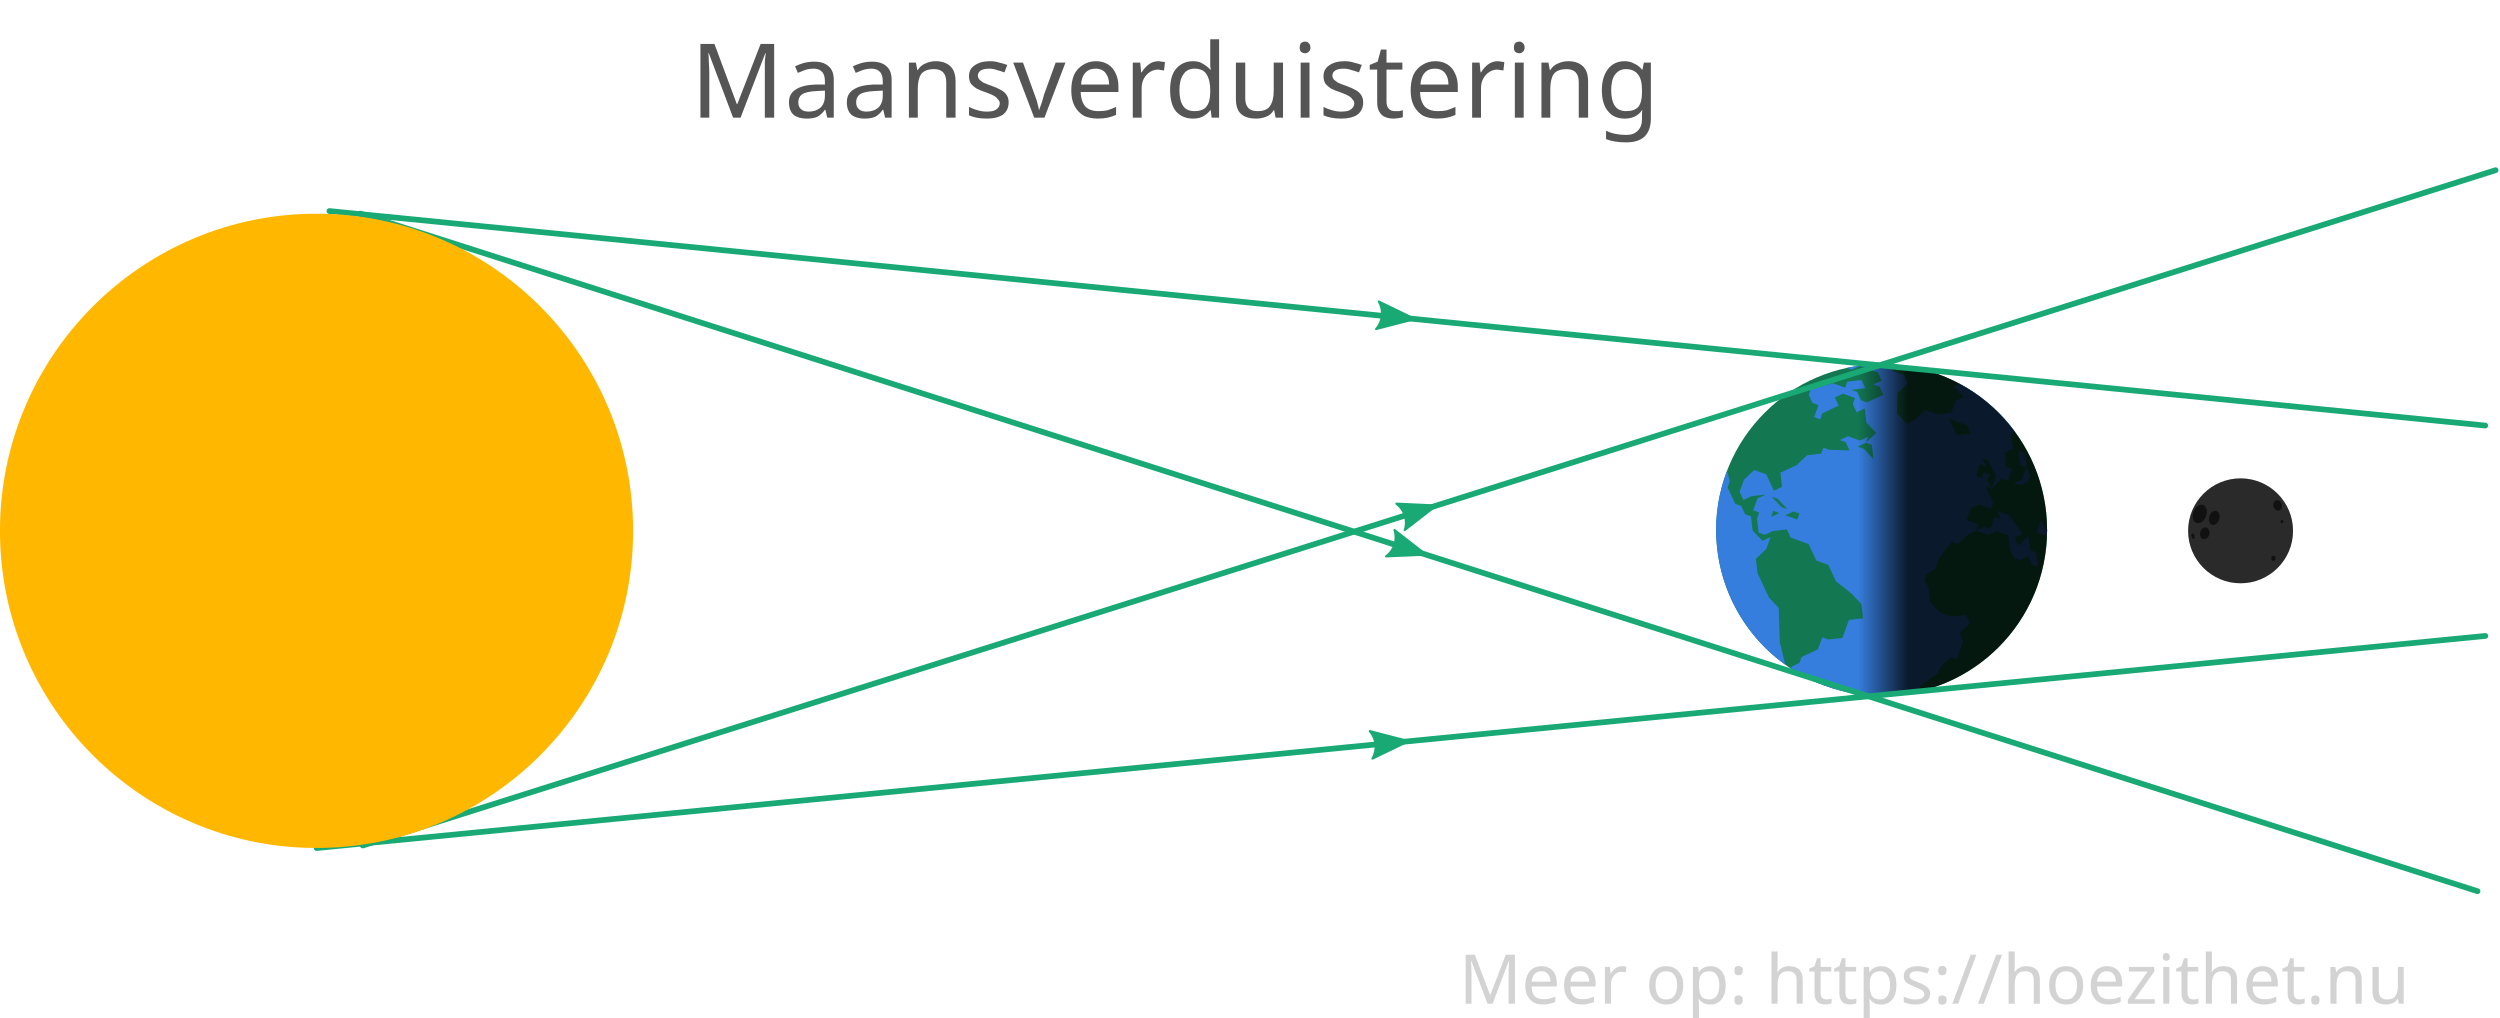
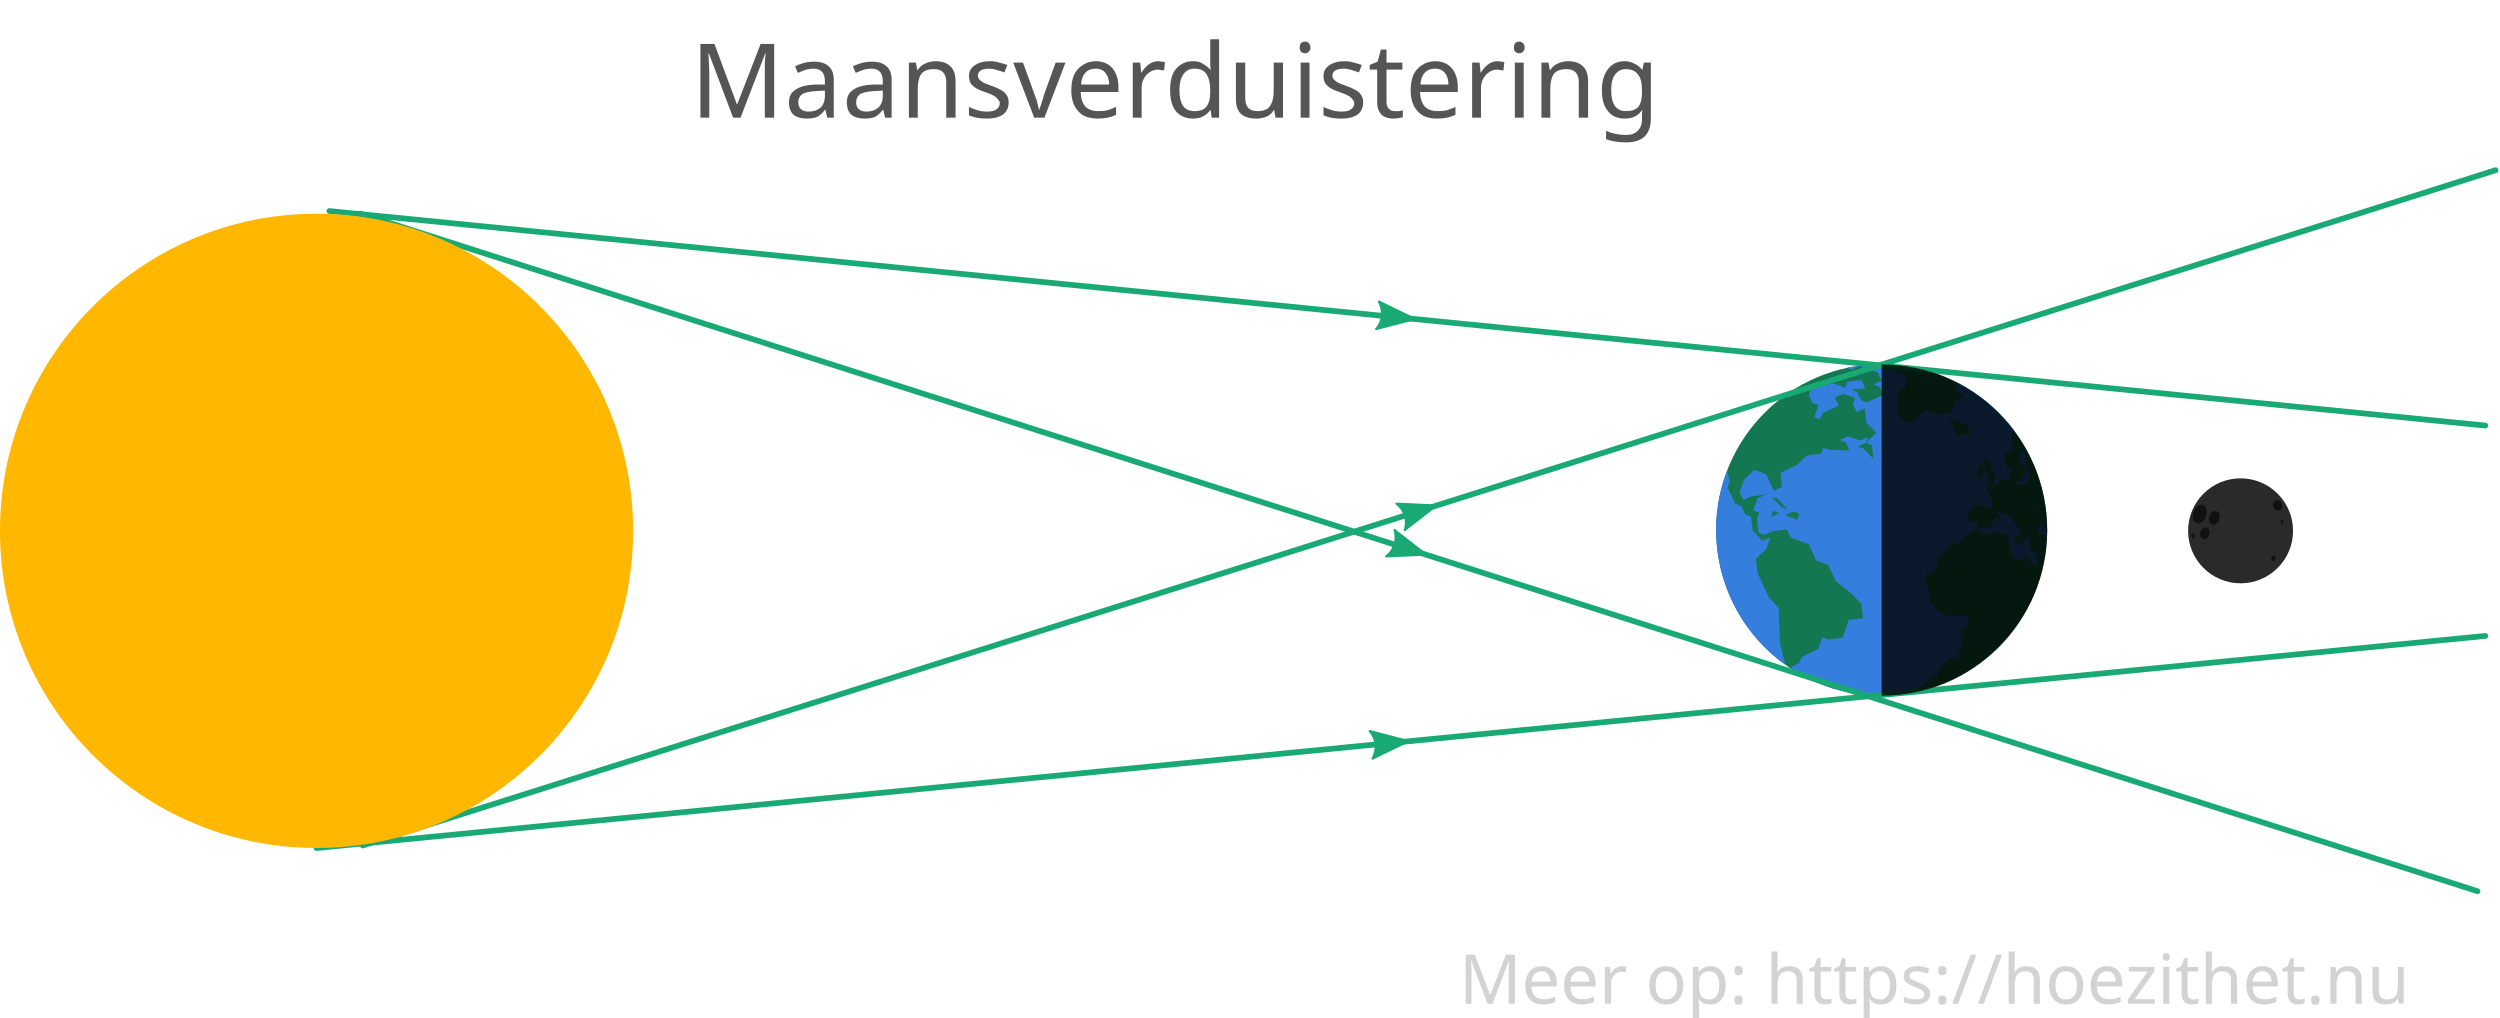
- <svg xmlns="http://www.w3.org/2000/svg" xmlns:ns1="http://www.openswatchbook.org/uri/2009/osb" xmlns:xlink="http://www.w3.org/1999/xlink" width="436.028pt" height="177.473pt" viewBox="0 0 153.821 62.608" version="1.1" id="svg13550">
+ <svg xmlns="http://www.w3.org/2000/svg" xmlns:ns1="http://www.openswatchbook.org/uri/2009/osb" width="436.028pt" height="177.473pt" viewBox="0 0 153.821 62.608" version="1.1" id="svg13550">
  <defs id="defs13544">
-     <linearGradient id="linearGradient15201">
-       <stop id="stop15199" offset="0" style="stop-color:#000000;stop-opacity:0;" />
-       <stop id="stop15197" offset="1" style="stop-color:#000000;stop-opacity:1;" />
-     </linearGradient>
    <linearGradient ns1:paint="gradient" id="linearGradient18201">
      <stop id="stop18203" offset="0" style="stop-color:#cc0000;stop-opacity:1;" />
      <stop id="stop18205" offset="1" style="stop-color:#cc0000;stop-opacity:0;" />
    </linearGradient>
    <marker style="overflow:visible" id="marker40936-7" refX="0" refY="0" orient="auto">
      <path transform="scale(-0.6)" d="M 8.719,4.034 -2.207,0.016 8.719,-4.002 c -1.745,2.372 -1.735,5.617 -6e-7,8.035 z" style="fill:#19a974;fill-opacity:1;fill-rule:evenodd;stroke:#19a974;stroke-width:0.625;stroke-linejoin:round;stroke-opacity:1" id="path40938-6" />
    </marker>
    <marker style="overflow:visible" id="marker36046-1" refX="0" refY="0" orient="auto">
      <path transform="scale(-0.6)" d="M 8.719,4.034 -2.207,0.016 8.719,-4.002 c -1.745,2.372 -1.735,5.617 -6e-7,8.035 z" style="fill:#19a974;fill-opacity:1;fill-rule:evenodd;stroke:#19a974;stroke-width:0.625;stroke-linejoin:round;stroke-opacity:1" id="path36048-5" />
    </marker>
    <marker style="overflow:visible" id="marker38483-6" refX="0" refY="0" orient="auto">
      <path transform="scale(-0.6)" d="M 8.719,4.034 -2.207,0.016 8.719,-4.002 c -1.745,2.372 -1.735,5.617 -6e-7,8.035 z" style="fill:#19a974;fill-opacity:1;fill-rule:evenodd;stroke:#19a974;stroke-width:0.625;stroke-linejoin:round;stroke-opacity:1" id="path38485-4" />
    </marker>
    <marker style="overflow:visible" id="marker38493-7" refX="0" refY="0" orient="auto">
      <path transform="scale(-0.6)" d="M 8.719,4.034 -2.207,0.016 8.719,-4.002 c -1.745,2.372 -1.735,5.617 -6e-7,8.035 z" style="fill:#19a974;fill-opacity:1;fill-rule:evenodd;stroke:#19a974;stroke-width:0.625;stroke-linejoin:round;stroke-opacity:1" id="path38495-3" />
    </marker>
-     <linearGradient xlink:href="#linearGradient15201" id="linearGradient15203" x1="350.953" y1="75.581" x2="360.224" y2="75.581" gradientUnits="userSpaceOnUse" />
  </defs>
  <g id="layer1" transform="translate(-8.541583,-185.6082)">
    <text xml:space="preserve" style="font-style:normal;font-variant:normal;font-weight:normal;font-stretch:normal;font-size:4.233px;line-height:1.25;font-family:Quicksand;-inkscape-font-specification:Quicksand;text-align:end;letter-spacing:0px;word-spacing:0px;text-anchor:end;fill:#d3d3d3;fill-opacity:1;stroke:none;stroke-width:0.265" x="162.305" y="247.37" id="text7806">
      <tspan id="tspan7804" x="162.305" y="247.37" style="font-size:4.233px;text-align:end;text-anchor:end;fill:#d3d3d3;stroke-width:0.265">Meer op: https://hoezithet.nu</tspan>
    </text>
    <path style="fill:none;stroke:none;stroke-width:0.265px;stroke-linecap:butt;stroke-linejoin:miter;stroke-opacity:1" d="M 8.621,185.608 H 162.363" id="path26864" />
    <g id="g104290" transform="matrix(1.837538,0,0,1.837538,-64.95225,-203.8886)" style="stroke-width:0.544">
      <text xml:space="preserve" style="font-style:normal;font-variant:normal;font-weight:normal;font-stretch:normal;font-size:3.456px;line-height:1.3;font-family:Quicksand;-inkscape-font-specification:'Quicksand, Normal';font-variant-ligatures:normal;font-variant-position:normal;font-variant-caps:normal;font-variant-numeric:normal;font-variant-alternates:normal;font-feature-settings:normal;text-indent:0;text-align:center;text-decoration:none;text-decoration-line:none;text-decoration-style:solid;text-decoration-color:#000000;letter-spacing:0px;word-spacing:0px;text-transform:none;writing-mode:lr-tb;direction:ltr;text-orientation:mixed;dominant-baseline:auto;baseline-shift:baseline;text-anchor:middle;white-space:normal;shape-padding:0;opacity:1;vector-effect:none;fill:#555555;fill-opacity:1;stroke:none;stroke-width:0.391px;stroke-linecap:butt;stroke-linejoin:miter;stroke-miterlimit:4;stroke-dasharray:none;stroke-dashoffset:0;stroke-opacity:1" x="82.49" y="215.904" id="text104354">
        <tspan id="tspan104352" x="82.49" y="215.904" style="stroke-width:0.391px">Maansverduistering</tspan>
      </text>
      <g style="stroke-width:0.354" transform="matrix(0.1801089,0,0,0.1804282,39.00666,216.0755)" id="g9585">
        <g style="stroke-width:0.354" id="g27576">
          <path style="color:#000000;clip-rule:nonzero;display:inline;overflow:visible;visibility:visible;opacity:1;isolation:auto;mix-blend-mode:normal;color-interpolation:sRGB;color-interpolation-filters:linearRGB;solid-color:#000000;solid-opacity:1;fill:#137752;fill-opacity:1;fill-rule:evenodd;stroke:none;stroke-width:1.685;stroke-linecap:round;stroke-linejoin:miter;stroke-miterlimit:4;stroke-dasharray:none;stroke-dashoffset:0;stroke-opacity:0.392;color-rendering:auto;image-rendering:auto;shape-rendering:auto;text-rendering:auto;enable-background:accumulate" d="m 386.063,75.581 a 30.76,30.76 0 0 1 -30.76,30.76 30.76,30.76 0 0 1 -30.76,-30.76 30.76,30.76 0 0 1 30.76,-30.76 30.76,30.76 0 0 1 30.76,30.76 z" id="path27493" />
          <path style="color:#000000;clip-rule:nonzero;display:inline;overflow:visible;visibility:visible;opacity:1;isolation:auto;mix-blend-mode:normal;color-interpolation:sRGB;color-interpolation-filters:linearRGB;solid-color:#000000;solid-opacity:1;fill:#357edd;fill-opacity:1;fill-rule:evenodd;stroke:none;stroke-width:1.685;stroke-linecap:round;stroke-linejoin:miter;stroke-miterlimit:4;stroke-dasharray:none;stroke-dashoffset:0;stroke-opacity:0.392;color-rendering:auto;image-rendering:auto;shape-rendering:auto;text-rendering:auto;enable-background:accumulate" d="m 355.889,44.818 -0.881,0.409 -1.076,-0.391 a 30.793,30.793 0 0 0 -0.276,0.01 c -0.616,0.052 -1.231,0.109 -1.845,0.177 a 30.793,30.793 0 0 0 -0.891,0.109 c -0.691,0.096 -1.381,0.212 -2.064,0.378 l 0.891,0.323 1.517,-0.709 3.338,1.217 0.709,1.517 -1.517,0.709 1.113,0.404 0.706,1.517 -1.517,0.709 -1.519,0.709 -1.113,-0.407 -0.706,-1.517 -1.113,-0.407 2.629,-0.302 -0.706,-1.517 -2.632,0.302 -0.404,1.113 -2.226,-0.81 -4.149,1.011 -0.407,1.113 0.709,1.517 1.113,0.407 -0.81,2.226 1.113,0.404 0.404,-1.113 3.036,-1.415 -0.706,-1.517 1.517,-0.709 2.226,0.81 -0.404,1.113 0.706,1.517 1.519,-0.706 0.302,2.629 1.822,1.923 -1.923,1.822 1.113,0.404 0.302,2.632 -1.822,-1.923 -1.113,-0.407 1.519,-0.706 0.404,-1.113 -1.517,0.706 -2.225,-0.81 -1.519,0.709 1.113,0.404 0.709,1.519 -3.745,-0.102 -1.113,-0.407 -0.404,1.113 -2.632,0.302 -1.921,1.822 -3.036,1.415 0.302,2.632 -1.519,0.706 -0.706,-1.517 -0.709,-1.519 -2.226,-0.808 -1.923,1.819 -0.81,2.226 0.709,1.519 1.519,-0.709 2.629,-0.302 -1.517,0.706 -0.81,2.226 1.113,0.407 -0.407,1.113 0.302,2.629 1.113,0.407 1.519,-0.709 2.629,-0.302 0.709,1.519 3.338,1.214 1.415,3.036 2.225,0.81 1.418,3.033 2.932,2.33 1.822,1.923 0.302,2.629 -2.632,0.302 -1.214,3.338 -2.629,0.302 -1.113,-0.404 -0.81,2.226 -3.036,1.415 -0.404,1.113 -1.519,0.709 0.25,0.534 a 30.793,30.793 0 0 0 1.754,1.076 c 0.038,0.021 0.077,0.04 0.115,0.06 a 30.793,30.793 0 0 0 2.637,1.274 c 0.073,0.031 0.148,0.058 0.222,0.089 a 30.793,30.793 0 0 0 2.22,0.808 c 0.268,0.088 0.535,0.18 0.803,0.261 a 30.793,30.793 0 0 0 5.606,1.128 c 0.09,0.01 0.181,0.017 0.271,0.026 a 30.793,30.793 0 0 0 2.926,0.146 30.793,30.793 0 0 0 2.179,-0.076 30.793,30.793 0 0 0 2.83,-0.344 c 0.257,-0.044 0.511,-0.101 0.766,-0.151 a 30.793,30.793 0 0 0 0.943,-0.211 l 0.354,-0.972 3.443,-2.528 0.404,-1.113 1.923,-1.822 1.113,0.407 1.214,-3.338 -0.706,-1.519 1.921,-1.819 -0.706,-1.519 -2.632,0.302 -2.226,-0.808 -1.819,-1.923 -0.302,-2.632 -0.709,-1.517 0.404,-1.113 1.519,-0.709 0.81,-2.226 2.327,-2.934 1.113,0.407 1.923,-1.822 1.517,-0.706 0.407,-1.113 -2.226,-0.81 0.81,-2.226 1.517,-0.709 2.225,0.81 0.404,-1.113 -0.706,-1.517 -0.709,-1.519 1.113,0.407 -0.706,-1.519 0.404,-1.113 -1.113,-0.404 -0.404,1.113 -1.113,-0.407 0.808,-2.226 1.115,0.407 -0.709,-1.519 1.113,0.407 1.415,3.033 -0.81,2.228 1.923,-1.822 1.113,0.404 0.81,-2.226 -1.113,-0.404 -0.302,-2.632 1.517,-0.706 -0.302,-2.632 0.607,-0.644 a 30.793,30.793 0 0 0 -0.281,-0.391 c -0.153,-0.204 -0.306,-0.407 -0.464,-0.607 a 30.793,30.793 0 0 0 -9.47,-7.821 l -1.011,0.558 1.819,1.921 -1.517,0.709 -0.81,2.226 -2.632,0.302 -2.226,-0.81 -1.923,1.822 -1.517,0.709 -1.822,-1.923 0.104,-3.745 1.923,-1.819 -0.709,-1.519 -2.226,-0.81 0.404,-1.113 c -0.184,-0.028 -0.369,-0.035 -0.555,-0.047 a 30.793,30.793 0 0 0 -1.194,-0.06 z m 17.017,30.871 2.226,0.81 1.519,-0.709 2.226,0.81 0.302,2.629 0.709,1.519 1.113,0.404 1.517,-0.706 0.709,1.517 1.113,0.404 -0.302,-2.629 -1.113,-0.404 -0.305,-2.632 -1.923,1.822 -0.706,-1.519 1.517,-0.706 -2.528,-3.443 -1.113,-0.404 -1.113,-0.407 0.709,1.519 -1.113,-0.407 -0.811,2.228 -1.113,-0.407 z m -5.053,-20.744 1.113,0.407 2.228,0.808 0.706,1.519 -2.629,0.302 -0.709,-1.517 z m 12.949,5.973 0.302,2.632 1.113,0.404 -0.302,-2.629 z m 1.415,3.036 -0.808,2.226 -1.519,0.709 1.113,0.404 1.519,-0.706 0.404,-1.113 z m -55.63,0.602 a 30.793,30.793 0 0 0 -0.461,1.264 c -0.132,0.396 -0.262,0.791 -0.378,1.188 a 30.793,30.793 0 0 0 -0.425,1.668 c -0.084,0.363 -0.178,0.725 -0.248,1.089 a 30.793,30.793 0 0 0 -0.315,2.1 c -0.029,0.239 -0.076,0.478 -0.099,0.717 a 30.793,30.793 0 0 0 -0.013,0.237 30.793,30.793 0 0 0 -0.12,2.424 c -0.013,1.434 0.086,2.857 0.271,4.263 a 30.793,30.793 0 0 0 0.081,0.665 c 0.104,0.676 0.235,1.344 0.383,2.009 a 30.793,30.793 0 0 0 0.115,0.506 c 0.173,0.722 0.365,1.441 0.589,2.147 a 30.793,30.793 0 0 0 0.034,0.099 c 0.99,3.083 2.457,5.997 4.347,8.623 a 30.793,30.793 0 0 0 0.063,0.089 c 0.472,0.651 0.97,1.286 1.493,1.9 1.6,1.877 3.437,3.571 5.483,5.024 l -1.011,-4.149 -0.201,-6.374 -1.819,-1.923 -2.124,-4.555 -0.302,-2.629 1.923,-1.822 0.81,-2.226 -1.519,0.709 -1.822,-1.923 -0.302,-2.629 -1.113,-0.407 -0.706,-1.517 -1.113,-0.407 -1.418,-3.036 0.407,-1.113 -0.49,-2.012 z m 8.279,4.847 1.113,0.407 1.822,1.923 -1.113,-0.407 z m 0.302,2.632 1.113,0.404 -1.517,0.709 z m 3.745,0.102 1.113,0.404 -0.407,1.113 -2.225,-0.808 z m 46.035,1.631 -0.81,2.226 1.113,0.407 0.779,0.284 c 0.009,-0.342 0.05,-0.77 0.065,-1.128 a 30.793,30.793 0 0 0 -0.005,-0.109 l -0.435,-0.159 -0.706,-1.519 z" id="path27539" />
        </g>
-         <path style="color:#000000;clip-rule:nonzero;display:inline;overflow:visible;visibility:visible;opacity:0.8;isolation:auto;mix-blend-mode:normal;color-interpolation:sRGB;color-interpolation-filters:linearRGB;solid-color:#000000;solid-opacity:1;fill:url(#linearGradient15203);fill-opacity:1;fill-rule:evenodd;stroke:none;stroke-width:1.685;stroke-linecap:round;stroke-linejoin:miter;stroke-miterlimit:4;stroke-dasharray:none;stroke-dashoffset:0;stroke-opacity:0.392;color-rendering:auto;image-rendering:auto;shape-rendering:auto;text-rendering:auto;enable-background:accumulate" d="m 386.063,75.581 a 30.76,30.76 0 0 1 -30.76,30.76 30.76,30.76 0 0 1 -30.76,-30.76 30.76,30.76 0 0 1 30.76,-30.76 30.76,30.76 0 0 1 30.76,30.76 z" id="path27493-7" />
      </g>
      <path id="path9521" d="m 51.026,219.034 36.093,3.591 36.093,3.591" style="color:#000000;clip-rule:nonzero;display:inline;overflow:visible;visibility:visible;opacity:1;isolation:auto;mix-blend-mode:normal;color-interpolation:sRGB;color-interpolation-filters:linearRGB;solid-color:#000000;solid-opacity:1;fill:none;fill-opacity:1;fill-rule:evenodd;stroke:#19a974;stroke-width:0.192;stroke-linecap:round;stroke-linejoin:miter;stroke-miterlimit:4;stroke-dasharray:none;stroke-dashoffset:0;stroke-opacity:1;marker-mid:url(#marker40936-7);color-rendering:auto;image-rendering:auto;shape-rendering:auto;text-rendering:auto;enable-background:accumulate" />
      <path id="path9539" d="m 50.597,240.362 36.309,-3.551 36.309,-3.551" style="color:#000000;clip-rule:nonzero;display:inline;overflow:visible;visibility:visible;opacity:1;isolation:auto;mix-blend-mode:normal;color-interpolation:sRGB;color-interpolation-filters:linearRGB;solid-color:#000000;solid-opacity:1;fill:none;fill-opacity:1;fill-rule:evenodd;stroke:#19a974;stroke-width:0.192;stroke-linecap:round;stroke-linejoin:miter;stroke-miterlimit:4;stroke-dasharray:none;stroke-dashoffset:0;stroke-opacity:1;marker-mid:url(#marker36046-1);color-rendering:auto;image-rendering:auto;shape-rendering:auto;text-rendering:auto;enable-background:accumulate" />
      <path id="path9521-0" d="m 52.057,219.118 35.448,11.345 35.448,11.345" style="color:#000000;clip-rule:nonzero;display:inline;overflow:visible;visibility:visible;opacity:1;isolation:auto;mix-blend-mode:normal;color-interpolation:sRGB;color-interpolation-filters:linearRGB;solid-color:#000000;solid-opacity:1;fill:none;fill-opacity:1;fill-rule:evenodd;stroke:#19a974;stroke-width:0.192;stroke-linecap:round;stroke-linejoin:miter;stroke-miterlimit:4;stroke-dasharray:none;stroke-dashoffset:0;stroke-opacity:1;marker-mid:url(#marker38483-6);color-rendering:auto;image-rendering:auto;shape-rendering:auto;text-rendering:auto;enable-background:accumulate" />
      <path id="path9539-4" d="m 52.144,240.277 35.707,-11.306 35.707,-11.306" style="color:#000000;clip-rule:nonzero;display:inline;overflow:visible;visibility:visible;opacity:1;isolation:auto;mix-blend-mode:normal;color-interpolation:sRGB;color-interpolation-filters:linearRGB;solid-color:#000000;solid-opacity:1;fill:none;fill-opacity:1;fill-rule:evenodd;stroke:#19a974;stroke-width:0.192;stroke-linecap:round;stroke-linejoin:miter;stroke-miterlimit:4;stroke-dasharray:none;stroke-dashoffset:0;stroke-opacity:1;marker-mid:url(#marker38493-7);color-rendering:auto;image-rendering:auto;shape-rendering:auto;text-rendering:auto;enable-background:accumulate" />
      <g transform="matrix(0.4753197,0,0,0.4753197,44.40588,129.946)" id="g3616" style="stroke-width:0.623">
        <circle r="3.695" cy="209.953" cx="148.56" id="path1252-7-4" style="opacity:1;fill:#d3d3d3;fill-opacity:1;stroke:none;stroke-width:0.404;stroke-linecap:round;stroke-linejoin:round;stroke-miterlimit:4;stroke-dasharray:none;stroke-dashoffset:0;stroke-opacity:1;paint-order:markers stroke fill" />
        <ellipse transform="rotate(20.73098)" ry="0.673" rx="0.468" cy="143.678" cx="210.153" id="path2126" style="opacity:1;fill:#555555;fill-opacity:1;stroke:none;stroke-width:0.404;stroke-linecap:round;stroke-linejoin:round;stroke-miterlimit:4;stroke-dasharray:none;stroke-dashoffset:0;stroke-opacity:1;paint-order:markers stroke fill" />
        <ellipse transform="rotate(-72.73569)" ry="0.362" rx="0.509" cy="202.134" cx="-156.082" id="path2128" style="opacity:1;fill:#555555;fill-opacity:1;stroke:none;stroke-width:0.404;stroke-linecap:round;stroke-linejoin:round;stroke-miterlimit:4;stroke-dasharray:none;stroke-dashoffset:0;stroke-opacity:1;paint-order:markers stroke fill" />
        <ellipse transform="rotate(-75)" ry="0.327" rx="0.421" cy="195.447" cx="-165.17" id="path2130" style="opacity:1;fill:#555555;fill-opacity:1;stroke:none;stroke-width:0.404;stroke-linecap:round;stroke-linejoin:round;stroke-miterlimit:4;stroke-dasharray:none;stroke-dashoffset:0;stroke-opacity:1;paint-order:markers stroke fill" />
        <ellipse transform="rotate(-15)" ry="0.199" rx="0.105" cy="240.742" cx="85.824" id="path2174" style="opacity:1;fill:#555555;fill-opacity:1;stroke:none;stroke-width:0.404;stroke-linecap:round;stroke-linejoin:round;stroke-miterlimit:4;stroke-dasharray:none;stroke-dashoffset:0;stroke-opacity:1;paint-order:markers stroke fill" />
        <ellipse transform="rotate(-17.02596)" ry="0.374" rx="0.304" cy="243.303" cx="83.595" id="path2176" style="opacity:1;fill:#555555;fill-opacity:1;stroke:none;stroke-width:0.404;stroke-linecap:round;stroke-linejoin:round;stroke-miterlimit:4;stroke-dasharray:none;stroke-dashoffset:0;stroke-opacity:1;paint-order:markers stroke fill" />
        <ellipse ry="0.183" rx="0.156" cy="211.893" cx="150.873" id="path2178" style="opacity:1;fill:#555555;fill-opacity:1;stroke:none;stroke-width:0.404;stroke-linecap:round;stroke-linejoin:round;stroke-miterlimit:4;stroke-dasharray:none;stroke-dashoffset:0;stroke-opacity:1;paint-order:markers stroke fill" />
        <ellipse ry="0.117" rx="0.105" cy="209.308" cx="151.475" id="path1229" style="opacity:1;fill:#555555;fill-opacity:1;stroke:none;stroke-width:0.404;stroke-linecap:round;stroke-linejoin:round;stroke-miterlimit:4;stroke-dasharray:none;stroke-dashoffset:0;stroke-opacity:1;paint-order:markers stroke fill" />
        <ellipse style="opacity:0.8;fill:#000000;fill-opacity:0;stroke:none;stroke-width:0.404;stroke-linecap:round;stroke-linejoin:round;stroke-miterlimit:4;stroke-dasharray:none;stroke-dashoffset:0;stroke-opacity:1;paint-order:markers stroke fill" id="path1252-6-4-42-8-1" cx="148.56" cy="209.953" rx="3.695" ry="3.695" />
        <circle r="3.695" cy="209.953" cx="148.56" id="path1252-7-4-8" style="opacity:0.8;fill:#000000;fill-opacity:1;stroke:none;stroke-width:0.404;stroke-linecap:round;stroke-linejoin:round;stroke-miterlimit:4;stroke-dasharray:none;stroke-dashoffset:0;stroke-opacity:1;paint-order:markers stroke fill" />
      </g>
      <path id="path9504" d="m 61.195,229.741 a 10.6,10.619 0 0 1 -10.6,10.619 10.6,10.619 0 0 1 -10.6,-10.619 10.6,10.619 0 0 1 10.6,-10.619 10.6,10.619 0 0 1 10.6,10.619 z" style="color:#000000;clip-rule:nonzero;display:inline;overflow:visible;visibility:visible;opacity:1;isolation:auto;mix-blend-mode:normal;color-interpolation:sRGB;color-interpolation-filters:linearRGB;solid-color:#000000;solid-opacity:1;fill:#ffb700;fill-opacity:1;fill-rule:nonzero;stroke:none;stroke-width:0.159;stroke-linecap:butt;stroke-linejoin:bevel;stroke-miterlimit:4;stroke-dasharray:none;stroke-dashoffset:0;stroke-opacity:1;color-rendering:auto;image-rendering:auto;shape-rendering:auto;text-rendering:auto;enable-background:accumulate" />
    </g>
+     <g transform="matrix(2.689185,0,0,2.689185,-56.4484,-416.1723)" id="g1097-3" style="stroke-width:0.31">
+       <path d="m 67.219,232.117 a 3.789,3.789 0 0 1 3.789,3.789 3.789,3.789 0 0 1 -3.789,3.789 l 0,-3.789 z" style="opacity:0.8;fill:#000000;fill-opacity:1;stroke:none;stroke-width:0.131;stroke-linecap:round;stroke-linejoin:round;stroke-miterlimit:4;stroke-dasharray:none;stroke-dashoffset:0;stroke-opacity:1;paint-order:markers stroke fill" id="path1252-4-9-7" />
+       <path transform="scale(-1,1)" d="m -67.219,232.117 a 3.789,3.789 0 0 1 3.789,3.789 3.789,3.789 0 0 1 -3.789,3.789 l 0,-3.789 z" style="opacity:0.8;fill:none;fill-opacity:1;stroke:none;stroke-width:0.131;stroke-linecap:round;stroke-linejoin:round;stroke-miterlimit:4;stroke-dasharray:none;stroke-dashoffset:0;stroke-opacity:1;paint-order:markers stroke fill" id="path1252-4-9-6-1" />
+     </g>
  </g>
</svg>
